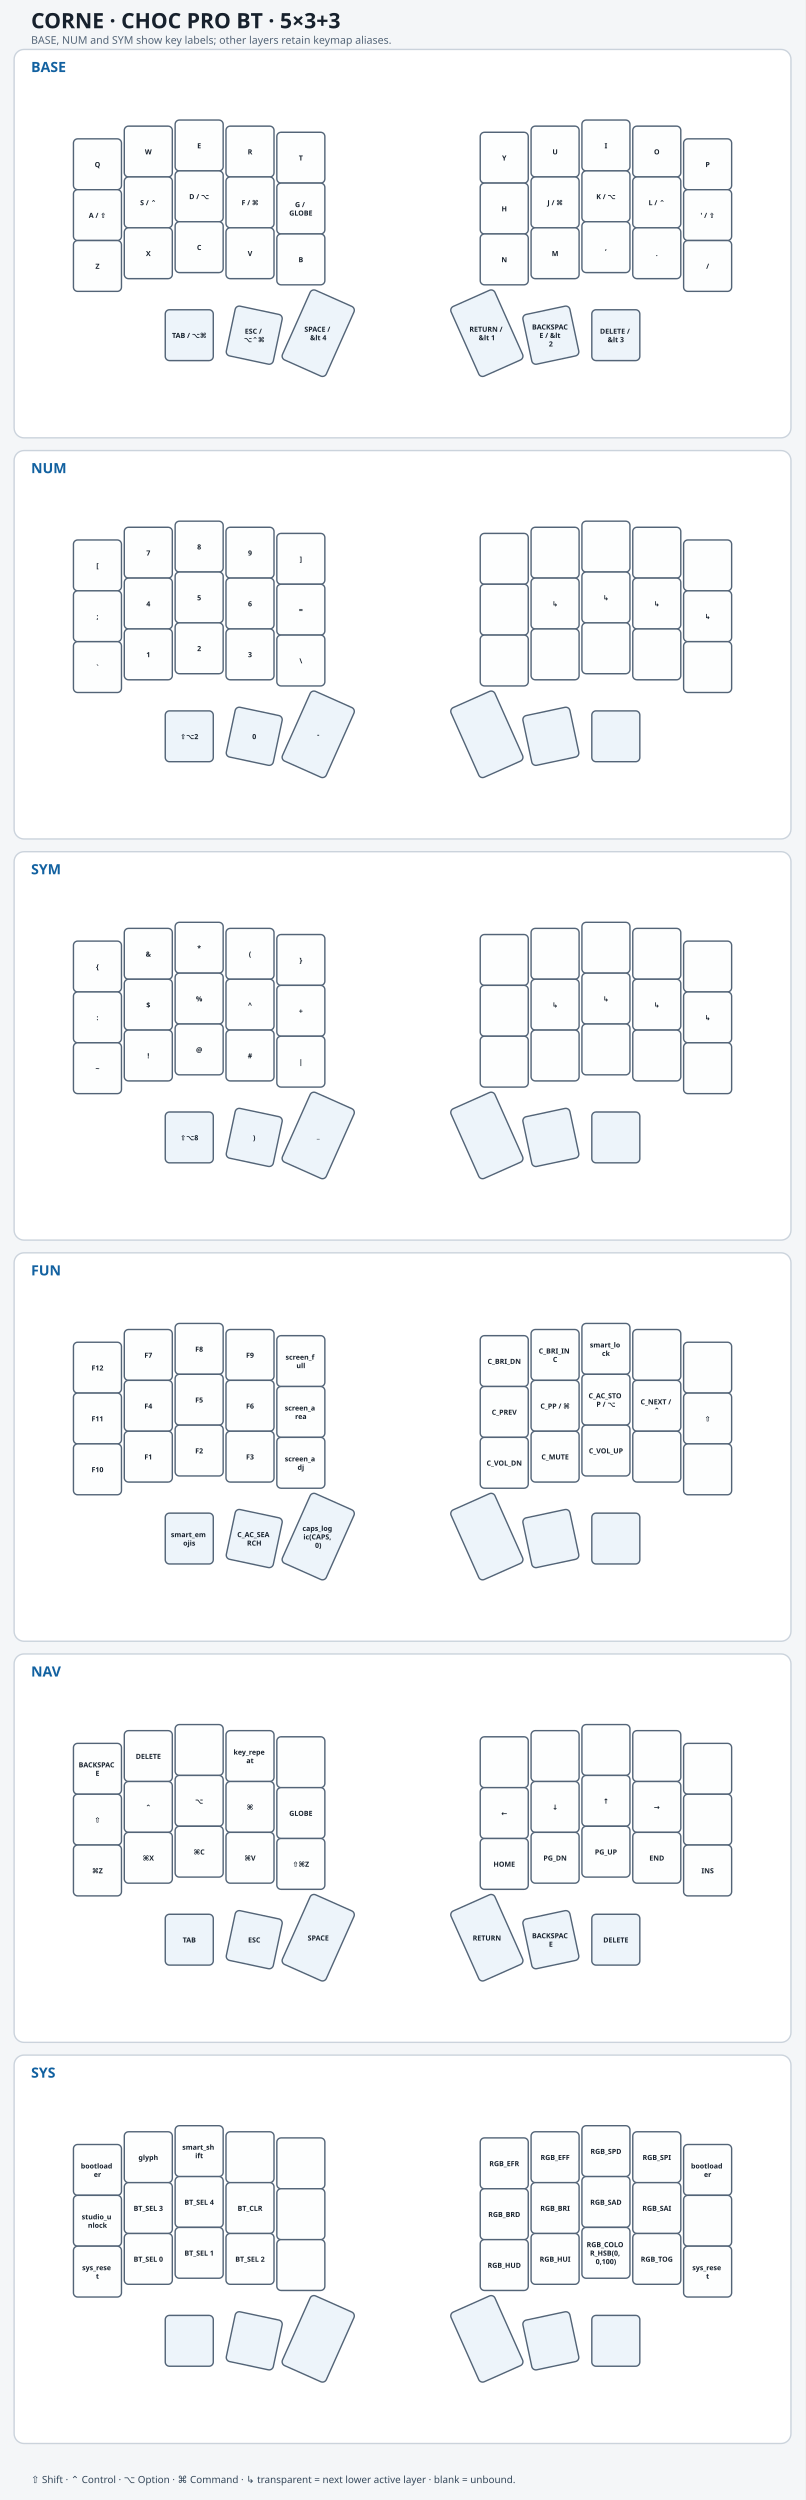
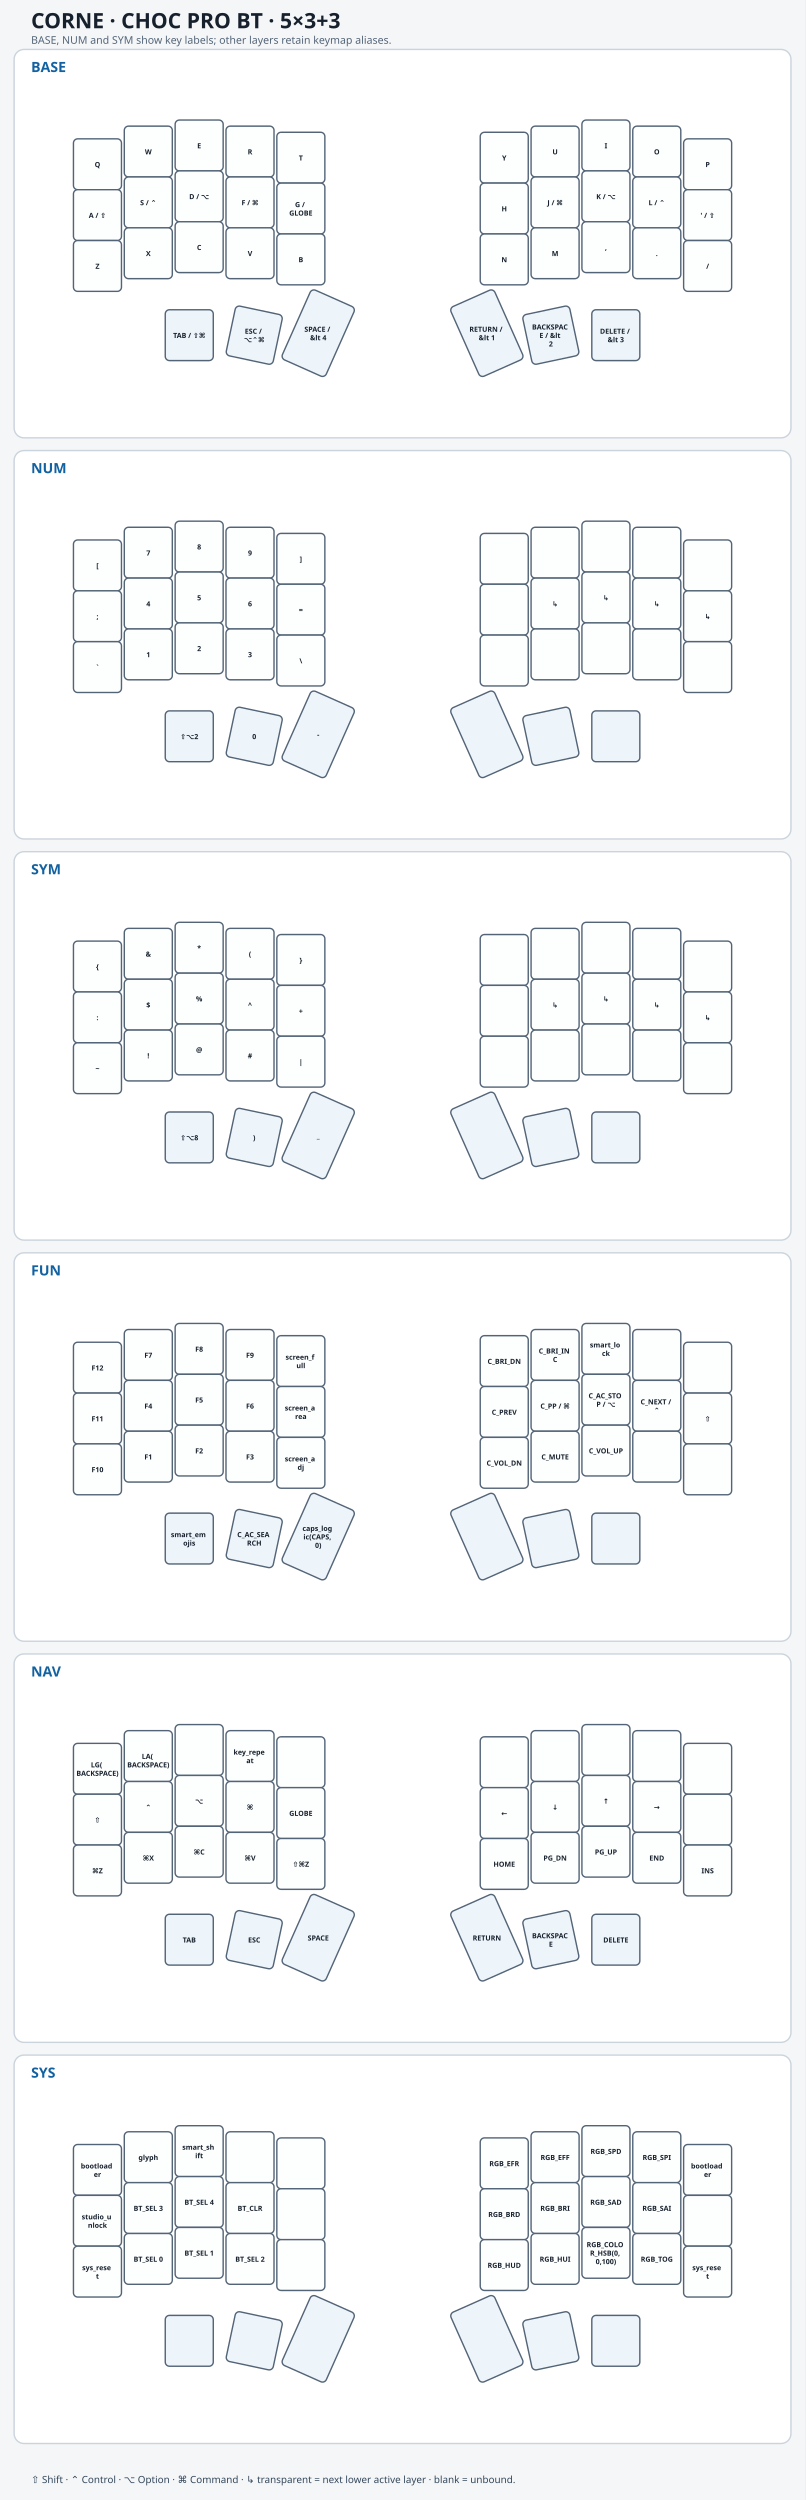
<svg xmlns="http://www.w3.org/2000/svg" width="1140" height="3540" viewBox="0 0 1140 3540">
  <defs>
    <style>
      .bg{fill:#f4f6f8}.card{fill:#fff;stroke:#cbd3dc;stroke-width:2}.key{fill:#fdfefe;stroke:#536477;stroke-width:2}.thumb{fill:#edf4fa;stroke:#536477;stroke-width:2}
      .title{font:700 30px system-ui,sans-serif;fill:#17212d}.sub{font:15px system-ui,sans-serif;fill:#536477}.layer{font:700 20px system-ui,sans-serif;fill:#1261a0}.legend{font:14px system-ui,sans-serif;fill:#34475a}.label{font:600 10px system-ui,sans-serif;fill:#17212d}
      </style>
  </defs>
  <rect class="bg" width="1140" height="3540" />
  <text class="title" x="44" y="40">CORNE · CHOC PRO BT · 5×3+3</text>
  <text class="sub" x="44" y="62">BASE, NUM and SYM show key labels; other layers retain keymap aliases.</text>
  <rect class="card" x="20" y="70" rx="14" width="1100" height="550" />
  <text class="layer" x="44" y="102">BASE</text>
  <g transform="rotate(0.0 138.0 232.6)">
    <rect class="key" x="104.0" y="196.6" rx="6" width="68" height="72.0" />
  </g>
  <text class="label" text-anchor="middle" x="138.0" y="236.6">
    <tspan x="138.0" dy="0">Q</tspan>
  </text>
  <g transform="rotate(0.0 210.0 214.6)">
    <rect class="key" x="176.0" y="178.6" rx="6" width="68" height="72.0" />
  </g>
  <text class="label" text-anchor="middle" x="210.0" y="218.6">
    <tspan x="210.0" dy="0">W</tspan>
  </text>
  <g transform="rotate(0.0 282.0 206.0)">
    <rect class="key" x="248.0" y="170.0" rx="6" width="68" height="72.0" />
  </g>
  <text class="label" text-anchor="middle" x="282.0" y="210.0">
    <tspan x="282.0" dy="0">E</tspan>
  </text>
  <g transform="rotate(0.0 354.0 214.6)">
    <rect class="key" x="320.0" y="178.6" rx="6" width="68" height="72.0" />
  </g>
  <text class="label" text-anchor="middle" x="354.0" y="218.6">
    <tspan x="354.0" dy="0">R</tspan>
  </text>
  <g transform="rotate(0.0 426.0 223.3)">
    <rect class="key" x="392.0" y="187.3" rx="6" width="68" height="72.0" />
  </g>
  <text class="label" text-anchor="middle" x="426.0" y="227.3">
    <tspan x="426.0" dy="0">T</tspan>
  </text>
  <g transform="rotate(0.0 714.0 223.3)">
    <rect class="key" x="680.0" y="187.3" rx="6" width="68" height="72.0" />
  </g>
  <text class="label" text-anchor="middle" x="714.0" y="227.3">
    <tspan x="714.0" dy="0">Y</tspan>
  </text>
  <g transform="rotate(0.0 786.0 214.6)">
    <rect class="key" x="752.0" y="178.6" rx="6" width="68" height="72.0" />
  </g>
  <text class="label" text-anchor="middle" x="786.0" y="218.6">
    <tspan x="786.0" dy="0">U</tspan>
  </text>
  <g transform="rotate(0.0 858.0 206.0)">
    <rect class="key" x="824.0" y="170.0" rx="6" width="68" height="72.0" />
  </g>
  <text class="label" text-anchor="middle" x="858.0" y="210.0">
    <tspan x="858.0" dy="0">I</tspan>
  </text>
  <g transform="rotate(0.0 930.0 214.6)">
    <rect class="key" x="896.0" y="178.6" rx="6" width="68" height="72.0" />
  </g>
  <text class="label" text-anchor="middle" x="930.0" y="218.6">
    <tspan x="930.0" dy="0">O</tspan>
  </text>
  <g transform="rotate(0.0 1002.0 232.6)">
    <rect class="key" x="968.0" y="196.6" rx="6" width="68" height="72.0" />
  </g>
  <text class="label" text-anchor="middle" x="1002.0" y="236.6">
    <tspan x="1002.0" dy="0">P</tspan>
  </text>
  <g transform="rotate(0.0 138.0 304.6)">
    <rect class="key" x="104.0" y="268.6" rx="6" width="68" height="72.0" />
  </g>
  <text class="label" text-anchor="middle" x="138.0" y="308.6">
    <tspan x="138.0" dy="0">A / ⇧</tspan>
  </text>
  <g transform="rotate(0.0 210.0 286.6)">
    <rect class="key" x="176.0" y="250.6" rx="6" width="68" height="72.0" />
  </g>
  <text class="label" text-anchor="middle" x="210.0" y="290.6">
    <tspan x="210.0" dy="0">S / ⌃</tspan>
  </text>
  <g transform="rotate(0.0 282.0 278.0)">
    <rect class="key" x="248.0" y="242.0" rx="6" width="68" height="72.0" />
  </g>
  <text class="label" text-anchor="middle" x="282.0" y="282.0">
    <tspan x="282.0" dy="0">D / ⌥</tspan>
  </text>
  <g transform="rotate(0.0 354.0 286.6)">
    <rect class="key" x="320.0" y="250.6" rx="6" width="68" height="72.0" />
  </g>
  <text class="label" text-anchor="middle" x="354.0" y="290.6">
    <tspan x="354.0" dy="0">F / ⌘</tspan>
  </text>
  <g transform="rotate(0.0 426.0 295.3)">
    <rect class="key" x="392.0" y="259.3" rx="6" width="68" height="72.0" />
  </g>
  <text class="label" text-anchor="middle" x="426.0" y="293.3">
    <tspan x="426.0" dy="0">G /</tspan>
    <tspan x="426.0" dy="12">GLOBE</tspan>
  </text>
  <g transform="rotate(0.0 714.0 295.3)">
    <rect class="key" x="680.0" y="259.3" rx="6" width="68" height="72.0" />
  </g>
  <text class="label" text-anchor="middle" x="714.0" y="299.3">
    <tspan x="714.0" dy="0">H</tspan>
  </text>
  <g transform="rotate(0.0 786.0 286.6)">
    <rect class="key" x="752.0" y="250.6" rx="6" width="68" height="72.0" />
  </g>
  <text class="label" text-anchor="middle" x="786.0" y="290.6">
    <tspan x="786.0" dy="0">J / ⌘</tspan>
  </text>
  <g transform="rotate(0.0 858.0 278.0)">
    <rect class="key" x="824.0" y="242.0" rx="6" width="68" height="72.0" />
  </g>
  <text class="label" text-anchor="middle" x="858.0" y="282.0">
    <tspan x="858.0" dy="0">K / ⌥</tspan>
  </text>
  <g transform="rotate(0.0 930.0 286.6)">
    <rect class="key" x="896.0" y="250.6" rx="6" width="68" height="72.0" />
  </g>
  <text class="label" text-anchor="middle" x="930.0" y="290.6">
    <tspan x="930.0" dy="0">L / ⌃</tspan>
  </text>
  <g transform="rotate(0.0 1002.0 304.6)">
    <rect class="key" x="968.0" y="268.6" rx="6" width="68" height="72.0" />
  </g>
  <text class="label" text-anchor="middle" x="1002.0" y="308.6">
    <tspan x="1002.0" dy="0">' / ⇧</tspan>
  </text>
  <g transform="rotate(0.0 138.0 376.6)">
    <rect class="key" x="104.0" y="340.6" rx="6" width="68" height="72.0" />
  </g>
  <text class="label" text-anchor="middle" x="138.0" y="380.6">
    <tspan x="138.0" dy="0">Z</tspan>
  </text>
  <g transform="rotate(0.0 210.0 358.6)">
    <rect class="key" x="176.0" y="322.6" rx="6" width="68" height="72.0" />
  </g>
  <text class="label" text-anchor="middle" x="210.0" y="362.6">
    <tspan x="210.0" dy="0">X</tspan>
  </text>
  <g transform="rotate(0.0 282.0 350.0)">
    <rect class="key" x="248.0" y="314.0" rx="6" width="68" height="72.0" />
  </g>
  <text class="label" text-anchor="middle" x="282.0" y="354.0">
    <tspan x="282.0" dy="0">C</tspan>
  </text>
  <g transform="rotate(0.0 354.0 358.6)">
    <rect class="key" x="320.0" y="322.6" rx="6" width="68" height="72.0" />
  </g>
  <text class="label" text-anchor="middle" x="354.0" y="362.6">
    <tspan x="354.0" dy="0">V</tspan>
  </text>
  <g transform="rotate(0.0 426.0 367.3)">
    <rect class="key" x="392.0" y="331.3" rx="6" width="68" height="72.0" />
  </g>
  <text class="label" text-anchor="middle" x="426.0" y="371.3">
    <tspan x="426.0" dy="0">B</tspan>
  </text>
  <g transform="rotate(0.0 714.0 367.3)">
    <rect class="key" x="680.0" y="331.3" rx="6" width="68" height="72.0" />
  </g>
  <text class="label" text-anchor="middle" x="714.0" y="371.3">
    <tspan x="714.0" dy="0">N</tspan>
  </text>
  <g transform="rotate(0.0 786.0 358.6)">
    <rect class="key" x="752.0" y="322.6" rx="6" width="68" height="72.0" />
  </g>
  <text class="label" text-anchor="middle" x="786.0" y="362.6">
    <tspan x="786.0" dy="0">M</tspan>
  </text>
  <g transform="rotate(0.0 858.0 350.0)">
    <rect class="key" x="824.0" y="314.0" rx="6" width="68" height="72.0" />
  </g>
  <text class="label" text-anchor="middle" x="858.0" y="354.0">
    <tspan x="858.0" dy="0">,</tspan>
  </text>
  <g transform="rotate(0.0 930.0 358.6)">
    <rect class="key" x="896.0" y="322.6" rx="6" width="68" height="72.0" />
  </g>
  <text class="label" text-anchor="middle" x="930.0" y="362.6">
    <tspan x="930.0" dy="0">.</tspan>
  </text>
  <g transform="rotate(0.0 1002.0 376.6)">
    <rect class="key" x="968.0" y="340.6" rx="6" width="68" height="72.0" />
  </g>
  <text class="label" text-anchor="middle" x="1002.0" y="380.6">
    <tspan x="1002.0" dy="0">/</tspan>
  </text>
  <g transform="rotate(0.0 268.0 474.6)">
    <rect class="thumb" x="234.0" y="438.6" rx="6" width="68" height="72.0" />
  </g>
  <text class="label" text-anchor="middle" x="268.0" y="478.6">
-     <tspan x="268.0" dy="0">TAB / ⌥⌘</tspan>
+     <tspan x="268.0" dy="0">TAB / ⇧⌘</tspan>
  </text>
  <g transform="rotate(12.0 360.0 474.6)">
    <rect class="thumb" x="326.0" y="438.6" rx="6" width="68" height="72.0" />
  </g>
  <text class="label" text-anchor="middle" x="360.0" y="472.6">
    <tspan x="360.0" dy="0">ESC /</tspan>
    <tspan x="360.0" dy="12">⌥⌃⌘</tspan>
  </text>
  <g transform="rotate(24.0 450.6 471.8)">
    <rect class="thumb" x="416.6" y="417.8" rx="6" width="68" height="108.0" />
  </g>
  <text class="label" text-anchor="middle" x="450.6" y="469.8">
    <tspan x="450.6" dy="0">SPACE /</tspan>
    <tspan x="450.6" dy="12">&amp;lt 4</tspan>
  </text>
  <g transform="rotate(-24.0 689.4 471.8)">
    <rect class="thumb" x="655.4" y="417.8" rx="6" width="68" height="108.0" />
  </g>
  <text class="label" text-anchor="middle" x="689.4" y="469.8">
    <tspan x="689.4" dy="0">RETURN /</tspan>
    <tspan x="689.4" dy="12">&amp;lt 1</tspan>
  </text>
  <g transform="rotate(-12.0 780.0 474.6)">
    <rect class="thumb" x="746.0" y="438.6" rx="6" width="68" height="72.0" />
  </g>
  <text class="label" text-anchor="middle" x="780.0" y="466.6">
    <tspan x="780.0" dy="0">BACKSPAC</tspan>
    <tspan x="780.0" dy="12">E / &amp;lt</tspan>
    <tspan x="780.0" dy="12">2</tspan>
  </text>
  <g transform="rotate(0.0 872.0 474.6)">
    <rect class="thumb" x="838.0" y="438.6" rx="6" width="68" height="72.0" />
  </g>
  <text class="label" text-anchor="middle" x="872.0" y="472.6">
    <tspan x="872.0" dy="0">DELETE /</tspan>
    <tspan x="872.0" dy="12">&amp;lt 3</tspan>
  </text>
  <rect class="card" x="20" y="638" rx="14" width="1100" height="550" />
  <text class="layer" x="44" y="670">NUM</text>
  <g transform="rotate(0.0 138.0 800.6)">
    <rect class="key" x="104.0" y="764.6" rx="6" width="68" height="72.0" />
  </g>
  <text class="label" text-anchor="middle" x="138.0" y="804.6">
    <tspan x="138.0" dy="0">[</tspan>
  </text>
  <g transform="rotate(0.0 210.0 782.6)">
    <rect class="key" x="176.0" y="746.6" rx="6" width="68" height="72.0" />
  </g>
  <text class="label" text-anchor="middle" x="210.0" y="786.6">
    <tspan x="210.0" dy="0">7</tspan>
  </text>
  <g transform="rotate(0.0 282.0 774.0)">
    <rect class="key" x="248.0" y="738.0" rx="6" width="68" height="72.0" />
  </g>
  <text class="label" text-anchor="middle" x="282.0" y="778.0">
    <tspan x="282.0" dy="0">8</tspan>
  </text>
  <g transform="rotate(0.0 354.0 782.6)">
    <rect class="key" x="320.0" y="746.6" rx="6" width="68" height="72.0" />
  </g>
  <text class="label" text-anchor="middle" x="354.0" y="786.6">
    <tspan x="354.0" dy="0">9</tspan>
  </text>
  <g transform="rotate(0.0 426.0 791.3)">
    <rect class="key" x="392.0" y="755.3" rx="6" width="68" height="72.0" />
  </g>
  <text class="label" text-anchor="middle" x="426.0" y="795.3">
    <tspan x="426.0" dy="0">]</tspan>
  </text>
  <g transform="rotate(0.0 714.0 791.3)">
    <rect class="key" x="680.0" y="755.3" rx="6" width="68" height="72.0" />
  </g>
  <g transform="rotate(0.0 786.0 782.6)">
    <rect class="key" x="752.0" y="746.6" rx="6" width="68" height="72.0" />
  </g>
  <g transform="rotate(0.0 858.0 774.0)">
    <rect class="key" x="824.0" y="738.0" rx="6" width="68" height="72.0" />
  </g>
  <g transform="rotate(0.0 930.0 782.6)">
    <rect class="key" x="896.0" y="746.6" rx="6" width="68" height="72.0" />
  </g>
  <g transform="rotate(0.0 1002.0 800.6)">
    <rect class="key" x="968.0" y="764.6" rx="6" width="68" height="72.0" />
  </g>
  <g transform="rotate(0.0 138.0 872.6)">
    <rect class="key" x="104.0" y="836.6" rx="6" width="68" height="72.0" />
  </g>
  <text class="label" text-anchor="middle" x="138.0" y="876.6">
    <tspan x="138.0" dy="0">;</tspan>
  </text>
  <g transform="rotate(0.0 210.0 854.6)">
    <rect class="key" x="176.0" y="818.6" rx="6" width="68" height="72.0" />
  </g>
  <text class="label" text-anchor="middle" x="210.0" y="858.6">
    <tspan x="210.0" dy="0">4</tspan>
  </text>
  <g transform="rotate(0.0 282.0 846.0)">
    <rect class="key" x="248.0" y="810.0" rx="6" width="68" height="72.0" />
  </g>
  <text class="label" text-anchor="middle" x="282.0" y="850.0">
    <tspan x="282.0" dy="0">5</tspan>
  </text>
  <g transform="rotate(0.0 354.0 854.6)">
    <rect class="key" x="320.0" y="818.6" rx="6" width="68" height="72.0" />
  </g>
  <text class="label" text-anchor="middle" x="354.0" y="858.6">
    <tspan x="354.0" dy="0">6</tspan>
  </text>
  <g transform="rotate(0.0 426.0 863.3)">
    <rect class="key" x="392.0" y="827.3" rx="6" width="68" height="72.0" />
  </g>
  <text class="label" text-anchor="middle" x="426.0" y="867.3">
    <tspan x="426.0" dy="0">=</tspan>
  </text>
  <g transform="rotate(0.0 714.0 863.3)">
    <rect class="key" x="680.0" y="827.3" rx="6" width="68" height="72.0" />
  </g>
  <g transform="rotate(0.0 786.0 854.6)">
    <rect class="key" x="752.0" y="818.6" rx="6" width="68" height="72.0" />
  </g>
  <text class="label" text-anchor="middle" x="786.0" y="858.6">
    <tspan x="786.0" dy="0">↳</tspan>
  </text>
  <g transform="rotate(0.0 858.0 846.0)">
    <rect class="key" x="824.0" y="810.0" rx="6" width="68" height="72.0" />
  </g>
  <text class="label" text-anchor="middle" x="858.0" y="850.0">
    <tspan x="858.0" dy="0">↳</tspan>
  </text>
  <g transform="rotate(0.0 930.0 854.6)">
    <rect class="key" x="896.0" y="818.6" rx="6" width="68" height="72.0" />
  </g>
  <text class="label" text-anchor="middle" x="930.0" y="858.6">
    <tspan x="930.0" dy="0">↳</tspan>
  </text>
  <g transform="rotate(0.0 1002.0 872.6)">
    <rect class="key" x="968.0" y="836.6" rx="6" width="68" height="72.0" />
  </g>
  <text class="label" text-anchor="middle" x="1002.0" y="876.6">
    <tspan x="1002.0" dy="0">↳</tspan>
  </text>
  <g transform="rotate(0.0 138.0 944.6)">
    <rect class="key" x="104.0" y="908.6" rx="6" width="68" height="72.0" />
  </g>
  <text class="label" text-anchor="middle" x="138.0" y="948.6">
    <tspan x="138.0" dy="0">`</tspan>
  </text>
  <g transform="rotate(0.0 210.0 926.6)">
    <rect class="key" x="176.0" y="890.6" rx="6" width="68" height="72.0" />
  </g>
  <text class="label" text-anchor="middle" x="210.0" y="930.6">
    <tspan x="210.0" dy="0">1</tspan>
  </text>
  <g transform="rotate(0.0 282.0 918.0)">
    <rect class="key" x="248.0" y="882.0" rx="6" width="68" height="72.0" />
  </g>
  <text class="label" text-anchor="middle" x="282.0" y="922.0">
    <tspan x="282.0" dy="0">2</tspan>
  </text>
  <g transform="rotate(0.0 354.0 926.6)">
    <rect class="key" x="320.0" y="890.6" rx="6" width="68" height="72.0" />
  </g>
  <text class="label" text-anchor="middle" x="354.0" y="930.6">
    <tspan x="354.0" dy="0">3</tspan>
  </text>
  <g transform="rotate(0.0 426.0 935.3)">
    <rect class="key" x="392.0" y="899.3" rx="6" width="68" height="72.0" />
  </g>
  <text class="label" text-anchor="middle" x="426.0" y="939.3">
    <tspan x="426.0" dy="0">\</tspan>
  </text>
  <g transform="rotate(0.0 714.0 935.3)">
    <rect class="key" x="680.0" y="899.3" rx="6" width="68" height="72.0" />
  </g>
  <g transform="rotate(0.0 786.0 926.6)">
    <rect class="key" x="752.0" y="890.6" rx="6" width="68" height="72.0" />
  </g>
  <g transform="rotate(0.0 858.0 918.0)">
    <rect class="key" x="824.0" y="882.0" rx="6" width="68" height="72.0" />
  </g>
  <g transform="rotate(0.0 930.0 926.6)">
    <rect class="key" x="896.0" y="890.6" rx="6" width="68" height="72.0" />
  </g>
  <g transform="rotate(0.0 1002.0 944.6)">
    <rect class="key" x="968.0" y="908.6" rx="6" width="68" height="72.0" />
  </g>
  <g transform="rotate(0.0 268.0 1042.6)">
    <rect class="thumb" x="234.0" y="1006.6" rx="6" width="68" height="72.0" />
  </g>
  <text class="label" text-anchor="middle" x="268.0" y="1046.6">
    <tspan x="268.0" dy="0">⇧⌥2</tspan>
  </text>
  <g transform="rotate(12.0 360.0 1042.6)">
    <rect class="thumb" x="326.0" y="1006.6" rx="6" width="68" height="72.0" />
  </g>
  <text class="label" text-anchor="middle" x="360.0" y="1046.6">
    <tspan x="360.0" dy="0">0</tspan>
  </text>
  <g transform="rotate(24.0 450.6 1039.8)">
    <rect class="thumb" x="416.6" y="985.8" rx="6" width="68" height="108.0" />
  </g>
  <text class="label" text-anchor="middle" x="450.6" y="1043.8">
    <tspan x="450.6" dy="0">-</tspan>
  </text>
  <g transform="rotate(-24.0 689.4 1039.8)">
    <rect class="thumb" x="655.4" y="985.8" rx="6" width="68" height="108.0" />
  </g>
  <g transform="rotate(-12.0 780.0 1042.6)">
    <rect class="thumb" x="746.0" y="1006.6" rx="6" width="68" height="72.0" />
  </g>
  <g transform="rotate(0.0 872.0 1042.6)">
    <rect class="thumb" x="838.0" y="1006.6" rx="6" width="68" height="72.0" />
  </g>
  <rect class="card" x="20" y="1206" rx="14" width="1100" height="550" />
  <text class="layer" x="44" y="1238">SYM</text>
  <g transform="rotate(0.0 138.0 1368.6)">
    <rect class="key" x="104.0" y="1332.6" rx="6" width="68" height="72.0" />
  </g>
  <text class="label" text-anchor="middle" x="138.0" y="1372.6">
    <tspan x="138.0" dy="0">{</tspan>
  </text>
  <g transform="rotate(0.0 210.0 1350.6)">
    <rect class="key" x="176.0" y="1314.6" rx="6" width="68" height="72.0" />
  </g>
  <text class="label" text-anchor="middle" x="210.0" y="1354.6">
    <tspan x="210.0" dy="0">&amp;</tspan>
  </text>
  <g transform="rotate(0.0 282.0 1342.0)">
    <rect class="key" x="248.0" y="1306.0" rx="6" width="68" height="72.0" />
  </g>
  <text class="label" text-anchor="middle" x="282.0" y="1346.0">
    <tspan x="282.0" dy="0">*</tspan>
  </text>
  <g transform="rotate(0.0 354.0 1350.6)">
    <rect class="key" x="320.0" y="1314.6" rx="6" width="68" height="72.0" />
  </g>
  <text class="label" text-anchor="middle" x="354.0" y="1354.6">
    <tspan x="354.0" dy="0">(</tspan>
  </text>
  <g transform="rotate(0.0 426.0 1359.3)">
    <rect class="key" x="392.0" y="1323.3" rx="6" width="68" height="72.0" />
  </g>
  <text class="label" text-anchor="middle" x="426.0" y="1363.3">
    <tspan x="426.0" dy="0">}</tspan>
  </text>
  <g transform="rotate(0.0 714.0 1359.3)">
    <rect class="key" x="680.0" y="1323.3" rx="6" width="68" height="72.0" />
  </g>
  <g transform="rotate(0.0 786.0 1350.6)">
    <rect class="key" x="752.0" y="1314.6" rx="6" width="68" height="72.0" />
  </g>
  <g transform="rotate(0.0 858.0 1342.0)">
    <rect class="key" x="824.0" y="1306.0" rx="6" width="68" height="72.0" />
  </g>
  <g transform="rotate(0.0 930.0 1350.6)">
    <rect class="key" x="896.0" y="1314.6" rx="6" width="68" height="72.0" />
  </g>
  <g transform="rotate(0.0 1002.0 1368.6)">
    <rect class="key" x="968.0" y="1332.6" rx="6" width="68" height="72.0" />
  </g>
  <g transform="rotate(0.0 138.0 1440.6)">
    <rect class="key" x="104.0" y="1404.6" rx="6" width="68" height="72.0" />
  </g>
  <text class="label" text-anchor="middle" x="138.0" y="1444.6">
    <tspan x="138.0" dy="0">:</tspan>
  </text>
  <g transform="rotate(0.0 210.0 1422.6)">
    <rect class="key" x="176.0" y="1386.6" rx="6" width="68" height="72.0" />
  </g>
  <text class="label" text-anchor="middle" x="210.0" y="1426.6">
    <tspan x="210.0" dy="0">$</tspan>
  </text>
  <g transform="rotate(0.0 282.0 1414.0)">
    <rect class="key" x="248.0" y="1378.0" rx="6" width="68" height="72.0" />
  </g>
  <text class="label" text-anchor="middle" x="282.0" y="1418.0">
    <tspan x="282.0" dy="0">%</tspan>
  </text>
  <g transform="rotate(0.0 354.0 1422.6)">
    <rect class="key" x="320.0" y="1386.6" rx="6" width="68" height="72.0" />
  </g>
  <text class="label" text-anchor="middle" x="354.0" y="1426.6">
    <tspan x="354.0" dy="0">^</tspan>
  </text>
  <g transform="rotate(0.0 426.0 1431.3)">
    <rect class="key" x="392.0" y="1395.3" rx="6" width="68" height="72.0" />
  </g>
  <text class="label" text-anchor="middle" x="426.0" y="1435.3">
    <tspan x="426.0" dy="0">+</tspan>
  </text>
  <g transform="rotate(0.0 714.0 1431.3)">
    <rect class="key" x="680.0" y="1395.3" rx="6" width="68" height="72.0" />
  </g>
  <g transform="rotate(0.0 786.0 1422.6)">
    <rect class="key" x="752.0" y="1386.6" rx="6" width="68" height="72.0" />
  </g>
  <text class="label" text-anchor="middle" x="786.0" y="1426.6">
    <tspan x="786.0" dy="0">↳</tspan>
  </text>
  <g transform="rotate(0.0 858.0 1414.0)">
    <rect class="key" x="824.0" y="1378.0" rx="6" width="68" height="72.0" />
  </g>
  <text class="label" text-anchor="middle" x="858.0" y="1418.0">
    <tspan x="858.0" dy="0">↳</tspan>
  </text>
  <g transform="rotate(0.0 930.0 1422.6)">
    <rect class="key" x="896.0" y="1386.6" rx="6" width="68" height="72.0" />
  </g>
  <text class="label" text-anchor="middle" x="930.0" y="1426.6">
    <tspan x="930.0" dy="0">↳</tspan>
  </text>
  <g transform="rotate(0.0 1002.0 1440.6)">
    <rect class="key" x="968.0" y="1404.6" rx="6" width="68" height="72.0" />
  </g>
  <text class="label" text-anchor="middle" x="1002.0" y="1444.6">
    <tspan x="1002.0" dy="0">↳</tspan>
  </text>
  <g transform="rotate(0.0 138.0 1512.6)">
    <rect class="key" x="104.0" y="1476.6" rx="6" width="68" height="72.0" />
  </g>
  <text class="label" text-anchor="middle" x="138.0" y="1516.6">
    <tspan x="138.0" dy="0">~</tspan>
  </text>
  <g transform="rotate(0.0 210.0 1494.6)">
    <rect class="key" x="176.0" y="1458.6" rx="6" width="68" height="72.0" />
  </g>
  <text class="label" text-anchor="middle" x="210.0" y="1498.6">
    <tspan x="210.0" dy="0">!</tspan>
  </text>
  <g transform="rotate(0.0 282.0 1486.0)">
    <rect class="key" x="248.0" y="1450.0" rx="6" width="68" height="72.0" />
  </g>
  <text class="label" text-anchor="middle" x="282.0" y="1490.0">
    <tspan x="282.0" dy="0">@</tspan>
  </text>
  <g transform="rotate(0.0 354.0 1494.6)">
    <rect class="key" x="320.0" y="1458.6" rx="6" width="68" height="72.0" />
  </g>
  <text class="label" text-anchor="middle" x="354.0" y="1498.6">
    <tspan x="354.0" dy="0">#</tspan>
  </text>
  <g transform="rotate(0.0 426.0 1503.3)">
    <rect class="key" x="392.0" y="1467.3" rx="6" width="68" height="72.0" />
  </g>
  <text class="label" text-anchor="middle" x="426.0" y="1507.3">
    <tspan x="426.0" dy="0">|</tspan>
  </text>
  <g transform="rotate(0.0 714.0 1503.3)">
    <rect class="key" x="680.0" y="1467.3" rx="6" width="68" height="72.0" />
  </g>
  <g transform="rotate(0.0 786.0 1494.6)">
    <rect class="key" x="752.0" y="1458.6" rx="6" width="68" height="72.0" />
  </g>
  <g transform="rotate(0.0 858.0 1486.0)">
    <rect class="key" x="824.0" y="1450.0" rx="6" width="68" height="72.0" />
  </g>
  <g transform="rotate(0.0 930.0 1494.6)">
    <rect class="key" x="896.0" y="1458.6" rx="6" width="68" height="72.0" />
  </g>
  <g transform="rotate(0.0 1002.0 1512.6)">
    <rect class="key" x="968.0" y="1476.6" rx="6" width="68" height="72.0" />
  </g>
  <g transform="rotate(0.0 268.0 1610.6)">
    <rect class="thumb" x="234.0" y="1574.6" rx="6" width="68" height="72.0" />
  </g>
  <text class="label" text-anchor="middle" x="268.0" y="1614.6">
    <tspan x="268.0" dy="0">⇧⌥8</tspan>
  </text>
  <g transform="rotate(12.0 360.0 1610.6)">
    <rect class="thumb" x="326.0" y="1574.6" rx="6" width="68" height="72.0" />
  </g>
  <text class="label" text-anchor="middle" x="360.0" y="1614.6">
    <tspan x="360.0" dy="0">)</tspan>
  </text>
  <g transform="rotate(24.0 450.6 1607.8)">
    <rect class="thumb" x="416.6" y="1553.8" rx="6" width="68" height="108.0" />
  </g>
  <text class="label" text-anchor="middle" x="450.6" y="1611.8">
    <tspan x="450.6" dy="0">_</tspan>
  </text>
  <g transform="rotate(-24.0 689.4 1607.8)">
    <rect class="thumb" x="655.4" y="1553.8" rx="6" width="68" height="108.0" />
  </g>
  <g transform="rotate(-12.0 780.0 1610.6)">
    <rect class="thumb" x="746.0" y="1574.6" rx="6" width="68" height="72.0" />
  </g>
  <g transform="rotate(0.0 872.0 1610.6)">
    <rect class="thumb" x="838.0" y="1574.6" rx="6" width="68" height="72.0" />
  </g>
  <rect class="card" x="20" y="1774" rx="14" width="1100" height="550" />
  <text class="layer" x="44" y="1806">FUN</text>
  <g transform="rotate(0.0 138.0 1936.6)">
    <rect class="key" x="104.0" y="1900.6" rx="6" width="68" height="72.0" />
  </g>
  <text class="label" text-anchor="middle" x="138.0" y="1940.6">
    <tspan x="138.0" dy="0">F12</tspan>
  </text>
  <g transform="rotate(0.0 210.0 1918.6)">
    <rect class="key" x="176.0" y="1882.6" rx="6" width="68" height="72.0" />
  </g>
  <text class="label" text-anchor="middle" x="210.0" y="1922.6">
    <tspan x="210.0" dy="0">F7</tspan>
  </text>
  <g transform="rotate(0.0 282.0 1910.0)">
    <rect class="key" x="248.0" y="1874.0" rx="6" width="68" height="72.0" />
  </g>
  <text class="label" text-anchor="middle" x="282.0" y="1914.0">
    <tspan x="282.0" dy="0">F8</tspan>
  </text>
  <g transform="rotate(0.0 354.0 1918.6)">
    <rect class="key" x="320.0" y="1882.6" rx="6" width="68" height="72.0" />
  </g>
  <text class="label" text-anchor="middle" x="354.0" y="1922.6">
    <tspan x="354.0" dy="0">F9</tspan>
  </text>
  <g transform="rotate(0.0 426.0 1927.3)">
    <rect class="key" x="392.0" y="1891.3" rx="6" width="68" height="72.0" />
  </g>
  <text class="label" text-anchor="middle" x="426.0" y="1925.3">
    <tspan x="426.0" dy="0">screen_f</tspan>
    <tspan x="426.0" dy="12">ull</tspan>
  </text>
  <g transform="rotate(0.0 714.0 1927.3)">
    <rect class="key" x="680.0" y="1891.3" rx="6" width="68" height="72.0" />
  </g>
  <text class="label" text-anchor="middle" x="714.0" y="1931.3">
    <tspan x="714.0" dy="0">C_BRI_DN</tspan>
  </text>
  <g transform="rotate(0.0 786.0 1918.6)">
    <rect class="key" x="752.0" y="1882.6" rx="6" width="68" height="72.0" />
  </g>
  <text class="label" text-anchor="middle" x="786.0" y="1916.6">
    <tspan x="786.0" dy="0">C_BRI_IN</tspan>
    <tspan x="786.0" dy="12">C</tspan>
  </text>
  <g transform="rotate(0.0 858.0 1910.0)">
    <rect class="key" x="824.0" y="1874.0" rx="6" width="68" height="72.0" />
  </g>
  <text class="label" text-anchor="middle" x="858.0" y="1908.0">
    <tspan x="858.0" dy="0">smart_lo</tspan>
    <tspan x="858.0" dy="12">ck</tspan>
  </text>
  <g transform="rotate(0.0 930.0 1918.6)">
    <rect class="key" x="896.0" y="1882.6" rx="6" width="68" height="72.0" />
  </g>
  <g transform="rotate(0.0 1002.0 1936.6)">
    <rect class="key" x="968.0" y="1900.6" rx="6" width="68" height="72.0" />
  </g>
  <g transform="rotate(0.0 138.0 2008.6)">
    <rect class="key" x="104.0" y="1972.6" rx="6" width="68" height="72.0" />
  </g>
  <text class="label" text-anchor="middle" x="138.0" y="2012.6">
    <tspan x="138.0" dy="0">F11</tspan>
  </text>
  <g transform="rotate(0.0 210.0 1990.6)">
    <rect class="key" x="176.0" y="1954.6" rx="6" width="68" height="72.0" />
  </g>
  <text class="label" text-anchor="middle" x="210.0" y="1994.6">
    <tspan x="210.0" dy="0">F4</tspan>
  </text>
  <g transform="rotate(0.0 282.0 1982.0)">
    <rect class="key" x="248.0" y="1946.0" rx="6" width="68" height="72.0" />
  </g>
  <text class="label" text-anchor="middle" x="282.0" y="1986.0">
    <tspan x="282.0" dy="0">F5</tspan>
  </text>
  <g transform="rotate(0.0 354.0 1990.6)">
    <rect class="key" x="320.0" y="1954.6" rx="6" width="68" height="72.0" />
  </g>
  <text class="label" text-anchor="middle" x="354.0" y="1994.6">
    <tspan x="354.0" dy="0">F6</tspan>
  </text>
  <g transform="rotate(0.0 426.0 1999.3)">
    <rect class="key" x="392.0" y="1963.3" rx="6" width="68" height="72.0" />
  </g>
  <text class="label" text-anchor="middle" x="426.0" y="1997.3">
    <tspan x="426.0" dy="0">screen_a</tspan>
    <tspan x="426.0" dy="12">rea</tspan>
  </text>
  <g transform="rotate(0.0 714.0 1999.3)">
    <rect class="key" x="680.0" y="1963.3" rx="6" width="68" height="72.0" />
  </g>
  <text class="label" text-anchor="middle" x="714.0" y="2003.3">
    <tspan x="714.0" dy="0">C_PREV</tspan>
  </text>
  <g transform="rotate(0.0 786.0 1990.6)">
    <rect class="key" x="752.0" y="1954.6" rx="6" width="68" height="72.0" />
  </g>
  <text class="label" text-anchor="middle" x="786.0" y="1994.6">
    <tspan x="786.0" dy="0">C_PP / ⌘</tspan>
  </text>
  <g transform="rotate(0.0 858.0 1982.0)">
    <rect class="key" x="824.0" y="1946.0" rx="6" width="68" height="72.0" />
  </g>
  <text class="label" text-anchor="middle" x="858.0" y="1980.0">
    <tspan x="858.0" dy="0">C_AC_STO</tspan>
    <tspan x="858.0" dy="12">P / ⌥</tspan>
  </text>
  <g transform="rotate(0.0 930.0 1990.6)">
    <rect class="key" x="896.0" y="1954.6" rx="6" width="68" height="72.0" />
  </g>
  <text class="label" text-anchor="middle" x="930.0" y="1988.6">
    <tspan x="930.0" dy="0">C_NEXT /</tspan>
    <tspan x="930.0" dy="12">⌃</tspan>
  </text>
  <g transform="rotate(0.0 1002.0 2008.6)">
    <rect class="key" x="968.0" y="1972.6" rx="6" width="68" height="72.0" />
  </g>
  <text class="label" text-anchor="middle" x="1002.0" y="2012.6">
    <tspan x="1002.0" dy="0">⇧</tspan>
  </text>
  <g transform="rotate(0.0 138.0 2080.6)">
    <rect class="key" x="104.0" y="2044.6" rx="6" width="68" height="72.0" />
  </g>
  <text class="label" text-anchor="middle" x="138.0" y="2084.6">
    <tspan x="138.0" dy="0">F10</tspan>
  </text>
  <g transform="rotate(0.0 210.0 2062.6)">
    <rect class="key" x="176.0" y="2026.6" rx="6" width="68" height="72.0" />
  </g>
  <text class="label" text-anchor="middle" x="210.0" y="2066.6">
    <tspan x="210.0" dy="0">F1</tspan>
  </text>
  <g transform="rotate(0.0 282.0 2054.0)">
    <rect class="key" x="248.0" y="2018.0" rx="6" width="68" height="72.0" />
  </g>
  <text class="label" text-anchor="middle" x="282.0" y="2058.0">
    <tspan x="282.0" dy="0">F2</tspan>
  </text>
  <g transform="rotate(0.0 354.0 2062.6)">
    <rect class="key" x="320.0" y="2026.6" rx="6" width="68" height="72.0" />
  </g>
  <text class="label" text-anchor="middle" x="354.0" y="2066.6">
    <tspan x="354.0" dy="0">F3</tspan>
  </text>
  <g transform="rotate(0.0 426.0 2071.3)">
    <rect class="key" x="392.0" y="2035.3" rx="6" width="68" height="72.0" />
  </g>
  <text class="label" text-anchor="middle" x="426.0" y="2069.3">
    <tspan x="426.0" dy="0">screen_a</tspan>
    <tspan x="426.0" dy="12">dj</tspan>
  </text>
  <g transform="rotate(0.0 714.0 2071.3)">
    <rect class="key" x="680.0" y="2035.3" rx="6" width="68" height="72.0" />
  </g>
  <text class="label" text-anchor="middle" x="714.0" y="2075.3">
    <tspan x="714.0" dy="0">C_VOL_DN</tspan>
  </text>
  <g transform="rotate(0.0 786.0 2062.6)">
    <rect class="key" x="752.0" y="2026.6" rx="6" width="68" height="72.0" />
  </g>
  <text class="label" text-anchor="middle" x="786.0" y="2066.6">
    <tspan x="786.0" dy="0">C_MUTE</tspan>
  </text>
  <g transform="rotate(0.0 858.0 2054.0)">
    <rect class="key" x="824.0" y="2018.0" rx="6" width="68" height="72.0" />
  </g>
  <text class="label" text-anchor="middle" x="858.0" y="2058.0">
    <tspan x="858.0" dy="0">C_VOL_UP</tspan>
  </text>
  <g transform="rotate(0.0 930.0 2062.6)">
    <rect class="key" x="896.0" y="2026.6" rx="6" width="68" height="72.0" />
  </g>
  <g transform="rotate(0.0 1002.0 2080.6)">
    <rect class="key" x="968.0" y="2044.6" rx="6" width="68" height="72.0" />
  </g>
  <g transform="rotate(0.0 268.0 2178.6)">
    <rect class="thumb" x="234.0" y="2142.6" rx="6" width="68" height="72.0" />
  </g>
  <text class="label" text-anchor="middle" x="268.0" y="2176.6">
    <tspan x="268.0" dy="0">smart_em</tspan>
    <tspan x="268.0" dy="12">ojis</tspan>
  </text>
  <g transform="rotate(12.0 360.0 2178.6)">
    <rect class="thumb" x="326.0" y="2142.6" rx="6" width="68" height="72.0" />
  </g>
  <text class="label" text-anchor="middle" x="360.0" y="2176.6">
    <tspan x="360.0" dy="0">C_AC_SEA</tspan>
    <tspan x="360.0" dy="12">RCH</tspan>
  </text>
  <g transform="rotate(24.0 450.6 2175.8)">
    <rect class="thumb" x="416.6" y="2121.8" rx="6" width="68" height="108.0" />
  </g>
  <text class="label" text-anchor="middle" x="450.6" y="2167.8">
    <tspan x="450.6" dy="0">caps_log</tspan>
    <tspan x="450.6" dy="12">ic(CAPS,</tspan>
    <tspan x="450.6" dy="12">0)</tspan>
  </text>
  <g transform="rotate(-24.0 689.4 2175.8)">
    <rect class="thumb" x="655.4" y="2121.8" rx="6" width="68" height="108.0" />
  </g>
  <g transform="rotate(-12.0 780.0 2178.6)">
    <rect class="thumb" x="746.0" y="2142.6" rx="6" width="68" height="72.0" />
  </g>
  <g transform="rotate(0.0 872.0 2178.6)">
    <rect class="thumb" x="838.0" y="2142.6" rx="6" width="68" height="72.0" />
  </g>
  <rect class="card" x="20" y="2342" rx="14" width="1100" height="550" />
  <text class="layer" x="44" y="2374">NAV</text>
  <g transform="rotate(0.0 138.0 2504.6)">
    <rect class="key" x="104.0" y="2468.6" rx="6" width="68" height="72.0" />
  </g>
  <text class="label" text-anchor="middle" x="138.0" y="2502.6">
-     <tspan x="138.0" dy="0">BACKSPAC</tspan>
-     <tspan x="138.0" dy="12">E</tspan>
+     <tspan x="138.0" dy="0">LG(</tspan>
+     <tspan x="138.0" dy="12">BACKSPACE)</tspan>
  </text>
  <g transform="rotate(0.0 210.0 2486.6)">
    <rect class="key" x="176.0" y="2450.6" rx="6" width="68" height="72.0" />
  </g>
  <text class="label" text-anchor="middle" x="210.0" y="2490.6">
-     <tspan x="210.0" dy="0">DELETE</tspan>
+     <tspan x="210.0" dy="0">LA(</tspan>
+     <tspan x="210.0" dy="12">BACKSPACE)</tspan>
  </text>
  <g transform="rotate(0.0 282.0 2478.0)">
    <rect class="key" x="248.0" y="2442.0" rx="6" width="68" height="72.0" />
  </g>
  <g transform="rotate(0.0 354.0 2486.6)">
    <rect class="key" x="320.0" y="2450.6" rx="6" width="68" height="72.0" />
  </g>
  <text class="label" text-anchor="middle" x="354.0" y="2484.6">
    <tspan x="354.0" dy="0">key_repe</tspan>
    <tspan x="354.0" dy="12">at</tspan>
  </text>
  <g transform="rotate(0.0 426.0 2495.3)">
    <rect class="key" x="392.0" y="2459.3" rx="6" width="68" height="72.0" />
  </g>
  <g transform="rotate(0.0 714.0 2495.3)">
    <rect class="key" x="680.0" y="2459.3" rx="6" width="68" height="72.0" />
  </g>
  <g transform="rotate(0.0 786.0 2486.6)">
    <rect class="key" x="752.0" y="2450.6" rx="6" width="68" height="72.0" />
  </g>
  <g transform="rotate(0.0 858.0 2478.0)">
    <rect class="key" x="824.0" y="2442.0" rx="6" width="68" height="72.0" />
  </g>
  <g transform="rotate(0.0 930.0 2486.6)">
    <rect class="key" x="896.0" y="2450.6" rx="6" width="68" height="72.0" />
  </g>
  <g transform="rotate(0.0 1002.0 2504.6)">
    <rect class="key" x="968.0" y="2468.6" rx="6" width="68" height="72.0" />
  </g>
  <g transform="rotate(0.0 138.0 2576.6)">
    <rect class="key" x="104.0" y="2540.6" rx="6" width="68" height="72.0" />
  </g>
  <text class="label" text-anchor="middle" x="138.0" y="2580.6">
    <tspan x="138.0" dy="0">⇧</tspan>
  </text>
  <g transform="rotate(0.0 210.0 2558.6)">
    <rect class="key" x="176.0" y="2522.6" rx="6" width="68" height="72.0" />
  </g>
  <text class="label" text-anchor="middle" x="210.0" y="2562.6">
    <tspan x="210.0" dy="0">⌃</tspan>
  </text>
  <g transform="rotate(0.0 282.0 2550.0)">
    <rect class="key" x="248.0" y="2514.0" rx="6" width="68" height="72.0" />
  </g>
  <text class="label" text-anchor="middle" x="282.0" y="2554.0">
    <tspan x="282.0" dy="0">⌥</tspan>
  </text>
  <g transform="rotate(0.0 354.0 2558.6)">
    <rect class="key" x="320.0" y="2522.6" rx="6" width="68" height="72.0" />
  </g>
  <text class="label" text-anchor="middle" x="354.0" y="2562.6">
    <tspan x="354.0" dy="0">⌘</tspan>
  </text>
  <g transform="rotate(0.0 426.0 2567.3)">
    <rect class="key" x="392.0" y="2531.3" rx="6" width="68" height="72.0" />
  </g>
  <text class="label" text-anchor="middle" x="426.0" y="2571.3">
    <tspan x="426.0" dy="0">GLOBE</tspan>
  </text>
  <g transform="rotate(0.0 714.0 2567.3)">
    <rect class="key" x="680.0" y="2531.3" rx="6" width="68" height="72.0" />
  </g>
  <text class="label" text-anchor="middle" x="714.0" y="2571.3">
    <tspan x="714.0" dy="0">←</tspan>
  </text>
  <g transform="rotate(0.0 786.0 2558.6)">
    <rect class="key" x="752.0" y="2522.6" rx="6" width="68" height="72.0" />
  </g>
  <text class="label" text-anchor="middle" x="786.0" y="2562.6">
    <tspan x="786.0" dy="0">↓</tspan>
  </text>
  <g transform="rotate(0.0 858.0 2550.0)">
    <rect class="key" x="824.0" y="2514.0" rx="6" width="68" height="72.0" />
  </g>
  <text class="label" text-anchor="middle" x="858.0" y="2554.0">
    <tspan x="858.0" dy="0">↑</tspan>
  </text>
  <g transform="rotate(0.0 930.0 2558.6)">
    <rect class="key" x="896.0" y="2522.6" rx="6" width="68" height="72.0" />
  </g>
  <text class="label" text-anchor="middle" x="930.0" y="2562.6">
    <tspan x="930.0" dy="0">→</tspan>
  </text>
  <g transform="rotate(0.0 1002.0 2576.6)">
    <rect class="key" x="968.0" y="2540.6" rx="6" width="68" height="72.0" />
  </g>
  <g transform="rotate(0.0 138.0 2648.6)">
    <rect class="key" x="104.0" y="2612.6" rx="6" width="68" height="72.0" />
  </g>
  <text class="label" text-anchor="middle" x="138.0" y="2652.6">
    <tspan x="138.0" dy="0">⌘Z</tspan>
  </text>
  <g transform="rotate(0.0 210.0 2630.6)">
    <rect class="key" x="176.0" y="2594.6" rx="6" width="68" height="72.0" />
  </g>
  <text class="label" text-anchor="middle" x="210.0" y="2634.6">
    <tspan x="210.0" dy="0">⌘X</tspan>
  </text>
  <g transform="rotate(0.0 282.0 2622.0)">
    <rect class="key" x="248.0" y="2586.0" rx="6" width="68" height="72.0" />
  </g>
  <text class="label" text-anchor="middle" x="282.0" y="2626.0">
    <tspan x="282.0" dy="0">⌘C</tspan>
  </text>
  <g transform="rotate(0.0 354.0 2630.6)">
    <rect class="key" x="320.0" y="2594.6" rx="6" width="68" height="72.0" />
  </g>
  <text class="label" text-anchor="middle" x="354.0" y="2634.6">
    <tspan x="354.0" dy="0">⌘V</tspan>
  </text>
  <g transform="rotate(0.0 426.0 2639.3)">
    <rect class="key" x="392.0" y="2603.3" rx="6" width="68" height="72.0" />
  </g>
  <text class="label" text-anchor="middle" x="426.0" y="2643.3">
    <tspan x="426.0" dy="0">⇧⌘Z</tspan>
  </text>
  <g transform="rotate(0.0 714.0 2639.3)">
    <rect class="key" x="680.0" y="2603.3" rx="6" width="68" height="72.0" />
  </g>
  <text class="label" text-anchor="middle" x="714.0" y="2643.3">
    <tspan x="714.0" dy="0">HOME</tspan>
  </text>
  <g transform="rotate(0.0 786.0 2630.6)">
    <rect class="key" x="752.0" y="2594.6" rx="6" width="68" height="72.0" />
  </g>
  <text class="label" text-anchor="middle" x="786.0" y="2634.6">
    <tspan x="786.0" dy="0">PG_DN</tspan>
  </text>
  <g transform="rotate(0.0 858.0 2622.0)">
    <rect class="key" x="824.0" y="2586.0" rx="6" width="68" height="72.0" />
  </g>
  <text class="label" text-anchor="middle" x="858.0" y="2626.0">
    <tspan x="858.0" dy="0">PG_UP</tspan>
  </text>
  <g transform="rotate(0.0 930.0 2630.6)">
    <rect class="key" x="896.0" y="2594.6" rx="6" width="68" height="72.0" />
  </g>
  <text class="label" text-anchor="middle" x="930.0" y="2634.6">
    <tspan x="930.0" dy="0">END</tspan>
  </text>
  <g transform="rotate(0.0 1002.0 2648.6)">
    <rect class="key" x="968.0" y="2612.6" rx="6" width="68" height="72.0" />
  </g>
  <text class="label" text-anchor="middle" x="1002.0" y="2652.6">
    <tspan x="1002.0" dy="0">INS</tspan>
  </text>
  <g transform="rotate(0.0 268.0 2746.6)">
    <rect class="thumb" x="234.0" y="2710.6" rx="6" width="68" height="72.0" />
  </g>
  <text class="label" text-anchor="middle" x="268.0" y="2750.6">
    <tspan x="268.0" dy="0">TAB</tspan>
  </text>
  <g transform="rotate(12.0 360.0 2746.6)">
    <rect class="thumb" x="326.0" y="2710.6" rx="6" width="68" height="72.0" />
  </g>
  <text class="label" text-anchor="middle" x="360.0" y="2750.6">
    <tspan x="360.0" dy="0">ESC</tspan>
  </text>
  <g transform="rotate(24.0 450.6 2743.8)">
    <rect class="thumb" x="416.6" y="2689.8" rx="6" width="68" height="108.0" />
  </g>
  <text class="label" text-anchor="middle" x="450.6" y="2747.8">
    <tspan x="450.6" dy="0">SPACE</tspan>
  </text>
  <g transform="rotate(-24.0 689.4 2743.8)">
    <rect class="thumb" x="655.4" y="2689.8" rx="6" width="68" height="108.0" />
  </g>
  <text class="label" text-anchor="middle" x="689.4" y="2747.8">
    <tspan x="689.4" dy="0">RETURN</tspan>
  </text>
  <g transform="rotate(-12.0 780.0 2746.6)">
    <rect class="thumb" x="746.0" y="2710.6" rx="6" width="68" height="72.0" />
  </g>
  <text class="label" text-anchor="middle" x="780.0" y="2744.6">
    <tspan x="780.0" dy="0">BACKSPAC</tspan>
    <tspan x="780.0" dy="12">E</tspan>
  </text>
  <g transform="rotate(0.0 872.0 2746.6)">
    <rect class="thumb" x="838.0" y="2710.6" rx="6" width="68" height="72.0" />
  </g>
  <text class="label" text-anchor="middle" x="872.0" y="2750.6">
    <tspan x="872.0" dy="0">DELETE</tspan>
  </text>
  <rect class="card" x="20" y="2910" rx="14" width="1100" height="550" />
  <text class="layer" x="44" y="2942">SYS</text>
  <g transform="rotate(0.0 138.0 3072.6)">
    <rect class="key" x="104.0" y="3036.6" rx="6" width="68" height="72.0" />
  </g>
  <text class="label" text-anchor="middle" x="138.0" y="3070.6">
    <tspan x="138.0" dy="0">bootload</tspan>
    <tspan x="138.0" dy="12">er</tspan>
  </text>
  <g transform="rotate(0.0 210.0 3054.6)">
    <rect class="key" x="176.0" y="3018.6" rx="6" width="68" height="72.0" />
  </g>
  <text class="label" text-anchor="middle" x="210.0" y="3058.6">
    <tspan x="210.0" dy="0">glyph</tspan>
  </text>
  <g transform="rotate(0.0 282.0 3046.0)">
    <rect class="key" x="248.0" y="3010.0" rx="6" width="68" height="72.0" />
  </g>
  <text class="label" text-anchor="middle" x="282.0" y="3044.0">
    <tspan x="282.0" dy="0">smart_sh</tspan>
    <tspan x="282.0" dy="12">ift</tspan>
  </text>
  <g transform="rotate(0.0 354.0 3054.6)">
    <rect class="key" x="320.0" y="3018.6" rx="6" width="68" height="72.0" />
  </g>
  <g transform="rotate(0.0 426.0 3063.3)">
    <rect class="key" x="392.0" y="3027.3" rx="6" width="68" height="72.0" />
  </g>
  <g transform="rotate(0.0 714.0 3063.3)">
    <rect class="key" x="680.0" y="3027.3" rx="6" width="68" height="72.0" />
  </g>
  <text class="label" text-anchor="middle" x="714.0" y="3067.3">
    <tspan x="714.0" dy="0">RGB_EFR</tspan>
  </text>
  <g transform="rotate(0.0 786.0 3054.6)">
    <rect class="key" x="752.0" y="3018.6" rx="6" width="68" height="72.0" />
  </g>
  <text class="label" text-anchor="middle" x="786.0" y="3058.6">
    <tspan x="786.0" dy="0">RGB_EFF</tspan>
  </text>
  <g transform="rotate(0.0 858.0 3046.0)">
    <rect class="key" x="824.0" y="3010.0" rx="6" width="68" height="72.0" />
  </g>
  <text class="label" text-anchor="middle" x="858.0" y="3050.0">
    <tspan x="858.0" dy="0">RGB_SPD</tspan>
  </text>
  <g transform="rotate(0.0 930.0 3054.6)">
    <rect class="key" x="896.0" y="3018.6" rx="6" width="68" height="72.0" />
  </g>
  <text class="label" text-anchor="middle" x="930.0" y="3058.6">
    <tspan x="930.0" dy="0">RGB_SPI</tspan>
  </text>
  <g transform="rotate(0.0 1002.0 3072.6)">
    <rect class="key" x="968.0" y="3036.6" rx="6" width="68" height="72.0" />
  </g>
  <text class="label" text-anchor="middle" x="1002.0" y="3070.6">
    <tspan x="1002.0" dy="0">bootload</tspan>
    <tspan x="1002.0" dy="12">er</tspan>
  </text>
  <g transform="rotate(0.0 138.0 3144.6)">
    <rect class="key" x="104.0" y="3108.6" rx="6" width="68" height="72.0" />
  </g>
  <text class="label" text-anchor="middle" x="138.0" y="3142.6">
    <tspan x="138.0" dy="0">studio_u</tspan>
    <tspan x="138.0" dy="12">nlock</tspan>
  </text>
  <g transform="rotate(0.0 210.0 3126.6)">
    <rect class="key" x="176.0" y="3090.6" rx="6" width="68" height="72.0" />
  </g>
  <text class="label" text-anchor="middle" x="210.0" y="3130.6">
    <tspan x="210.0" dy="0">BT_SEL 3</tspan>
  </text>
  <g transform="rotate(0.0 282.0 3118.0)">
    <rect class="key" x="248.0" y="3082.0" rx="6" width="68" height="72.0" />
  </g>
  <text class="label" text-anchor="middle" x="282.0" y="3122.0">
    <tspan x="282.0" dy="0">BT_SEL 4</tspan>
  </text>
  <g transform="rotate(0.0 354.0 3126.6)">
    <rect class="key" x="320.0" y="3090.6" rx="6" width="68" height="72.0" />
  </g>
  <text class="label" text-anchor="middle" x="354.0" y="3130.6">
    <tspan x="354.0" dy="0">BT_CLR</tspan>
  </text>
  <g transform="rotate(0.0 426.0 3135.3)">
    <rect class="key" x="392.0" y="3099.3" rx="6" width="68" height="72.0" />
  </g>
  <g transform="rotate(0.0 714.0 3135.3)">
    <rect class="key" x="680.0" y="3099.3" rx="6" width="68" height="72.0" />
  </g>
  <text class="label" text-anchor="middle" x="714.0" y="3139.3">
    <tspan x="714.0" dy="0">RGB_BRD</tspan>
  </text>
  <g transform="rotate(0.0 786.0 3126.6)">
    <rect class="key" x="752.0" y="3090.6" rx="6" width="68" height="72.0" />
  </g>
  <text class="label" text-anchor="middle" x="786.0" y="3130.6">
    <tspan x="786.0" dy="0">RGB_BRI</tspan>
  </text>
  <g transform="rotate(0.0 858.0 3118.0)">
    <rect class="key" x="824.0" y="3082.0" rx="6" width="68" height="72.0" />
  </g>
  <text class="label" text-anchor="middle" x="858.0" y="3122.0">
    <tspan x="858.0" dy="0">RGB_SAD</tspan>
  </text>
  <g transform="rotate(0.0 930.0 3126.6)">
    <rect class="key" x="896.0" y="3090.6" rx="6" width="68" height="72.0" />
  </g>
  <text class="label" text-anchor="middle" x="930.0" y="3130.6">
    <tspan x="930.0" dy="0">RGB_SAI</tspan>
  </text>
  <g transform="rotate(0.0 1002.0 3144.6)">
    <rect class="key" x="968.0" y="3108.6" rx="6" width="68" height="72.0" />
  </g>
  <g transform="rotate(0.0 138.0 3216.6)">
    <rect class="key" x="104.0" y="3180.6" rx="6" width="68" height="72.0" />
  </g>
  <text class="label" text-anchor="middle" x="138.0" y="3214.6">
    <tspan x="138.0" dy="0">sys_rese</tspan>
    <tspan x="138.0" dy="12">t</tspan>
  </text>
  <g transform="rotate(0.0 210.0 3198.6)">
    <rect class="key" x="176.0" y="3162.6" rx="6" width="68" height="72.0" />
  </g>
  <text class="label" text-anchor="middle" x="210.0" y="3202.6">
    <tspan x="210.0" dy="0">BT_SEL 0</tspan>
  </text>
  <g transform="rotate(0.0 282.0 3190.0)">
    <rect class="key" x="248.0" y="3154.0" rx="6" width="68" height="72.0" />
  </g>
  <text class="label" text-anchor="middle" x="282.0" y="3194.0">
    <tspan x="282.0" dy="0">BT_SEL 1</tspan>
  </text>
  <g transform="rotate(0.0 354.0 3198.6)">
    <rect class="key" x="320.0" y="3162.6" rx="6" width="68" height="72.0" />
  </g>
  <text class="label" text-anchor="middle" x="354.0" y="3202.6">
    <tspan x="354.0" dy="0">BT_SEL 2</tspan>
  </text>
  <g transform="rotate(0.0 426.0 3207.3)">
    <rect class="key" x="392.0" y="3171.3" rx="6" width="68" height="72.0" />
  </g>
  <g transform="rotate(0.0 714.0 3207.3)">
    <rect class="key" x="680.0" y="3171.3" rx="6" width="68" height="72.0" />
  </g>
  <text class="label" text-anchor="middle" x="714.0" y="3211.3">
    <tspan x="714.0" dy="0">RGB_HUD</tspan>
  </text>
  <g transform="rotate(0.0 786.0 3198.6)">
    <rect class="key" x="752.0" y="3162.6" rx="6" width="68" height="72.0" />
  </g>
  <text class="label" text-anchor="middle" x="786.0" y="3202.6">
    <tspan x="786.0" dy="0">RGB_HUI</tspan>
  </text>
  <g transform="rotate(0.0 858.0 3190.0)">
    <rect class="key" x="824.0" y="3154.0" rx="6" width="68" height="72.0" />
  </g>
  <text class="label" text-anchor="middle" x="858.0" y="3182.0">
    <tspan x="858.0" dy="0">RGB_COLO</tspan>
    <tspan x="858.0" dy="12">R_HSB(0,</tspan>
    <tspan x="858.0" dy="12">0,100)</tspan>
  </text>
  <g transform="rotate(0.0 930.0 3198.6)">
    <rect class="key" x="896.0" y="3162.6" rx="6" width="68" height="72.0" />
  </g>
  <text class="label" text-anchor="middle" x="930.0" y="3202.6">
    <tspan x="930.0" dy="0">RGB_TOG</tspan>
  </text>
  <g transform="rotate(0.0 1002.0 3216.6)">
    <rect class="key" x="968.0" y="3180.6" rx="6" width="68" height="72.0" />
  </g>
  <text class="label" text-anchor="middle" x="1002.0" y="3214.6">
    <tspan x="1002.0" dy="0">sys_rese</tspan>
    <tspan x="1002.0" dy="12">t</tspan>
  </text>
  <g transform="rotate(0.0 268.0 3314.6)">
    <rect class="thumb" x="234.0" y="3278.6" rx="6" width="68" height="72.0" />
  </g>
  <g transform="rotate(12.0 360.0 3314.6)">
    <rect class="thumb" x="326.0" y="3278.6" rx="6" width="68" height="72.0" />
  </g>
  <g transform="rotate(24.0 450.6 3311.8)">
    <rect class="thumb" x="416.6" y="3257.8" rx="6" width="68" height="108.0" />
  </g>
  <g transform="rotate(-24.0 689.4 3311.8)">
    <rect class="thumb" x="655.4" y="3257.8" rx="6" width="68" height="108.0" />
  </g>
  <g transform="rotate(-12.0 780.0 3314.6)">
    <rect class="thumb" x="746.0" y="3278.6" rx="6" width="68" height="72.0" />
  </g>
  <g transform="rotate(0.0 872.0 3314.6)">
    <rect class="thumb" x="838.0" y="3278.6" rx="6" width="68" height="72.0" />
  </g>
  <text class="legend" x="44" y="3516">⇧ Shift · ⌃ Control · ⌥ Option · ⌘ Command · ↳ transparent = next lower active layer · blank = unbound.</text>
</svg>
